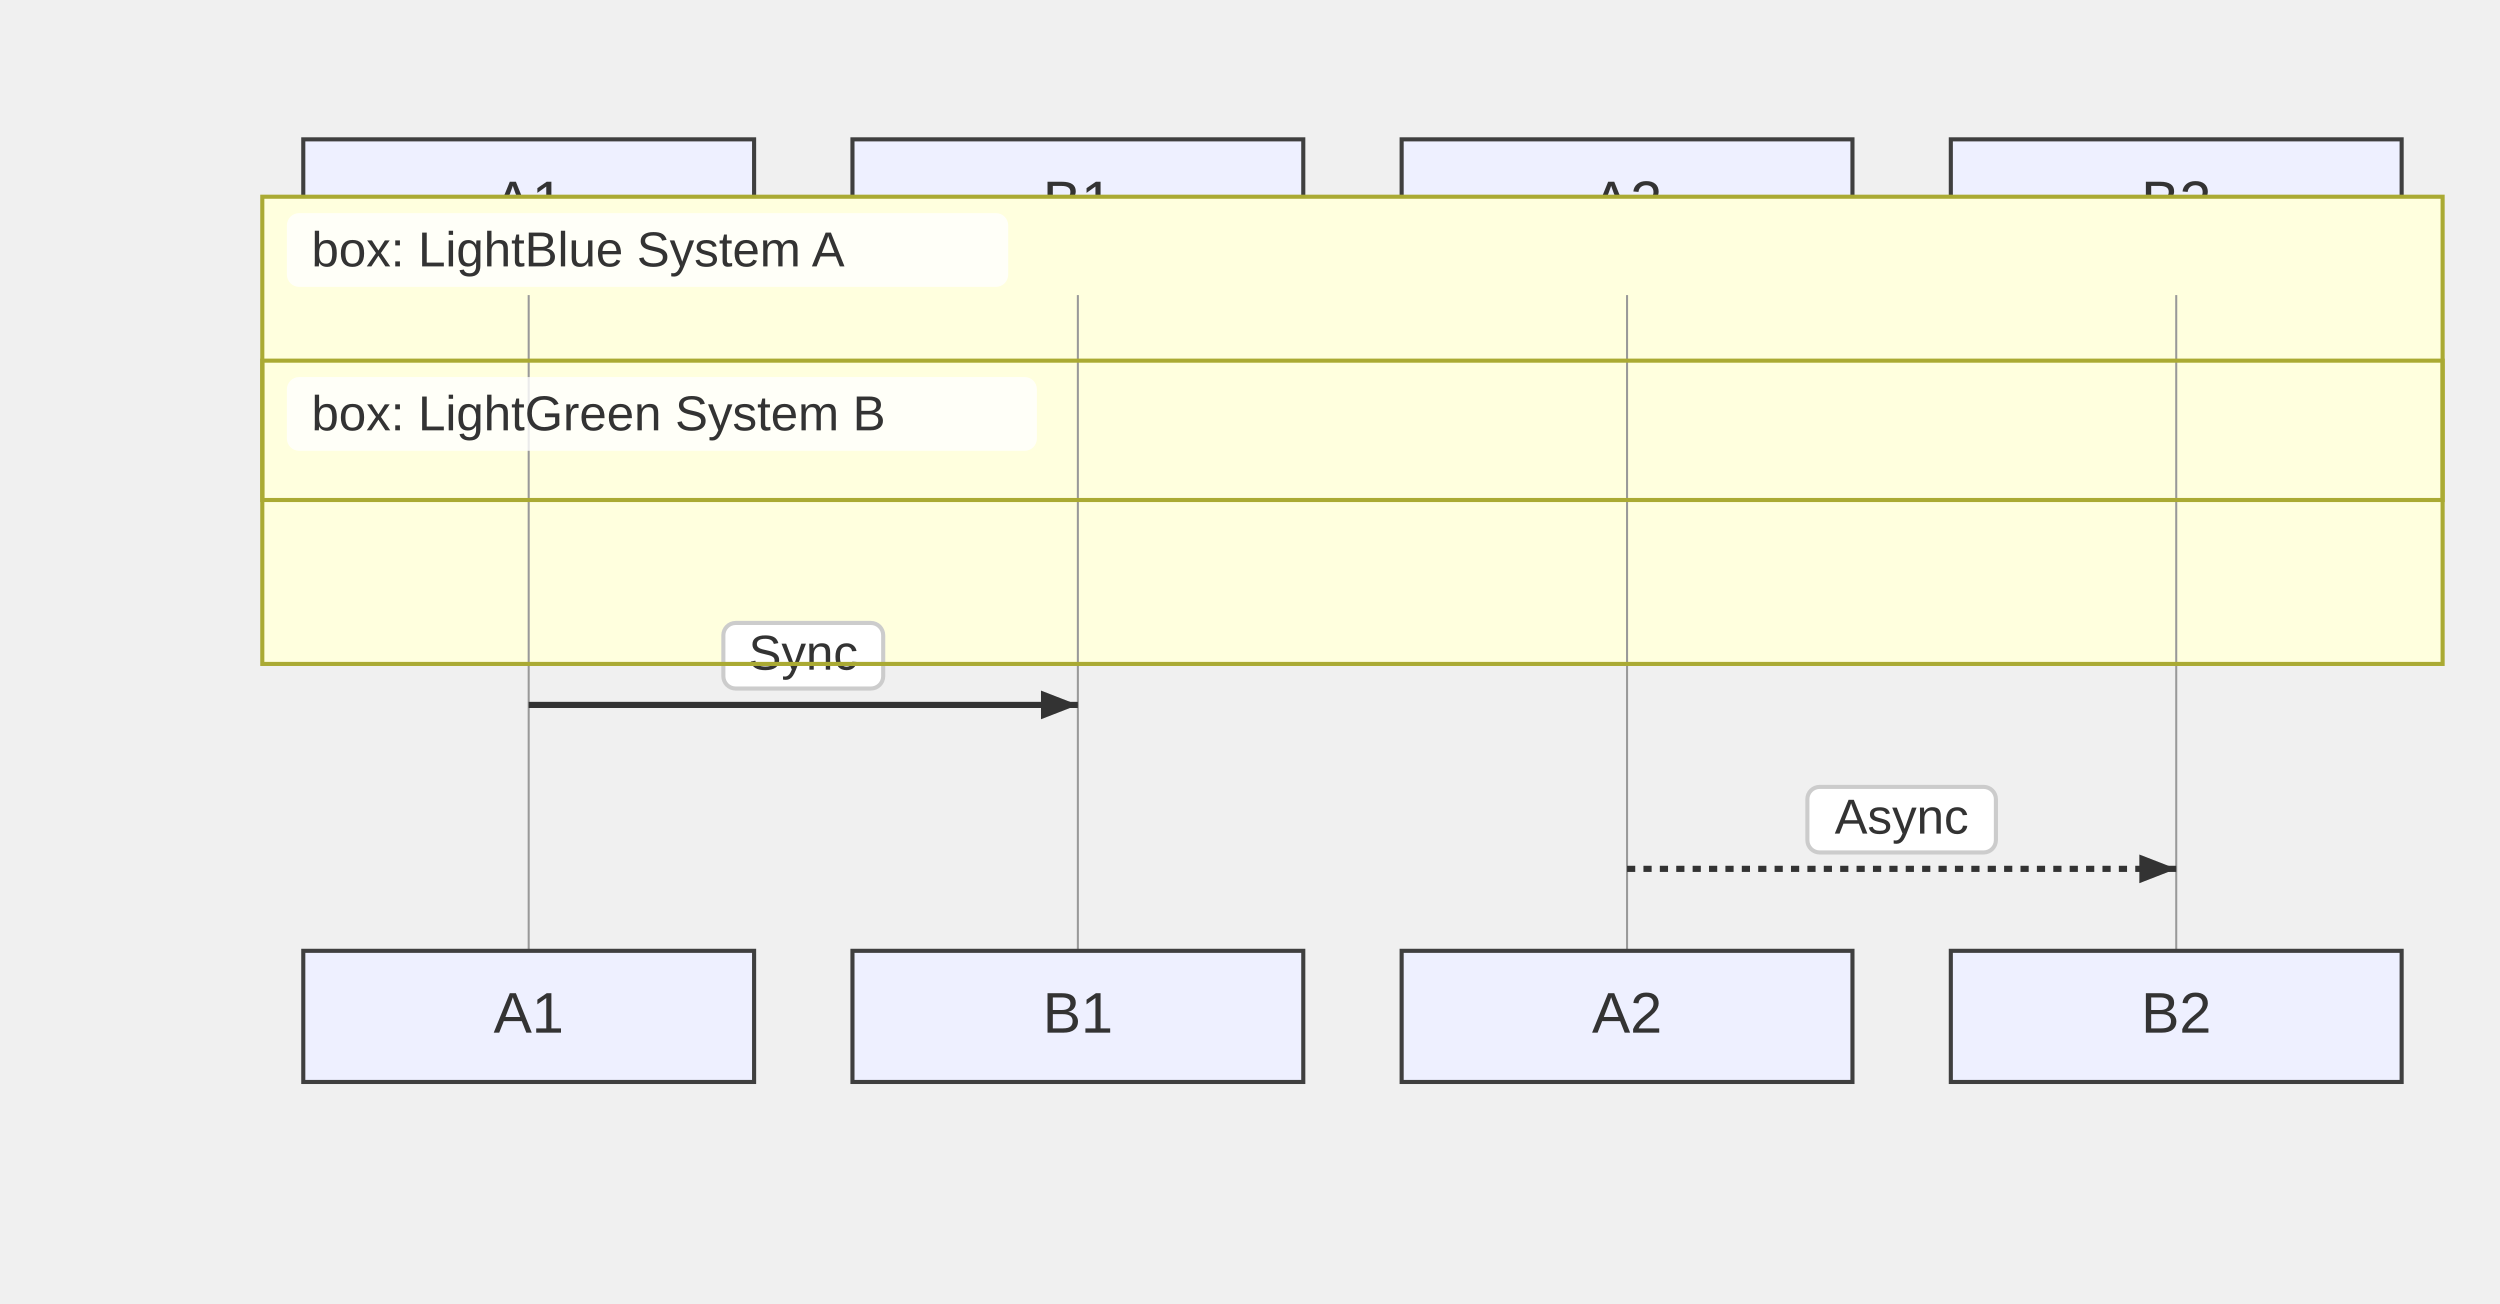
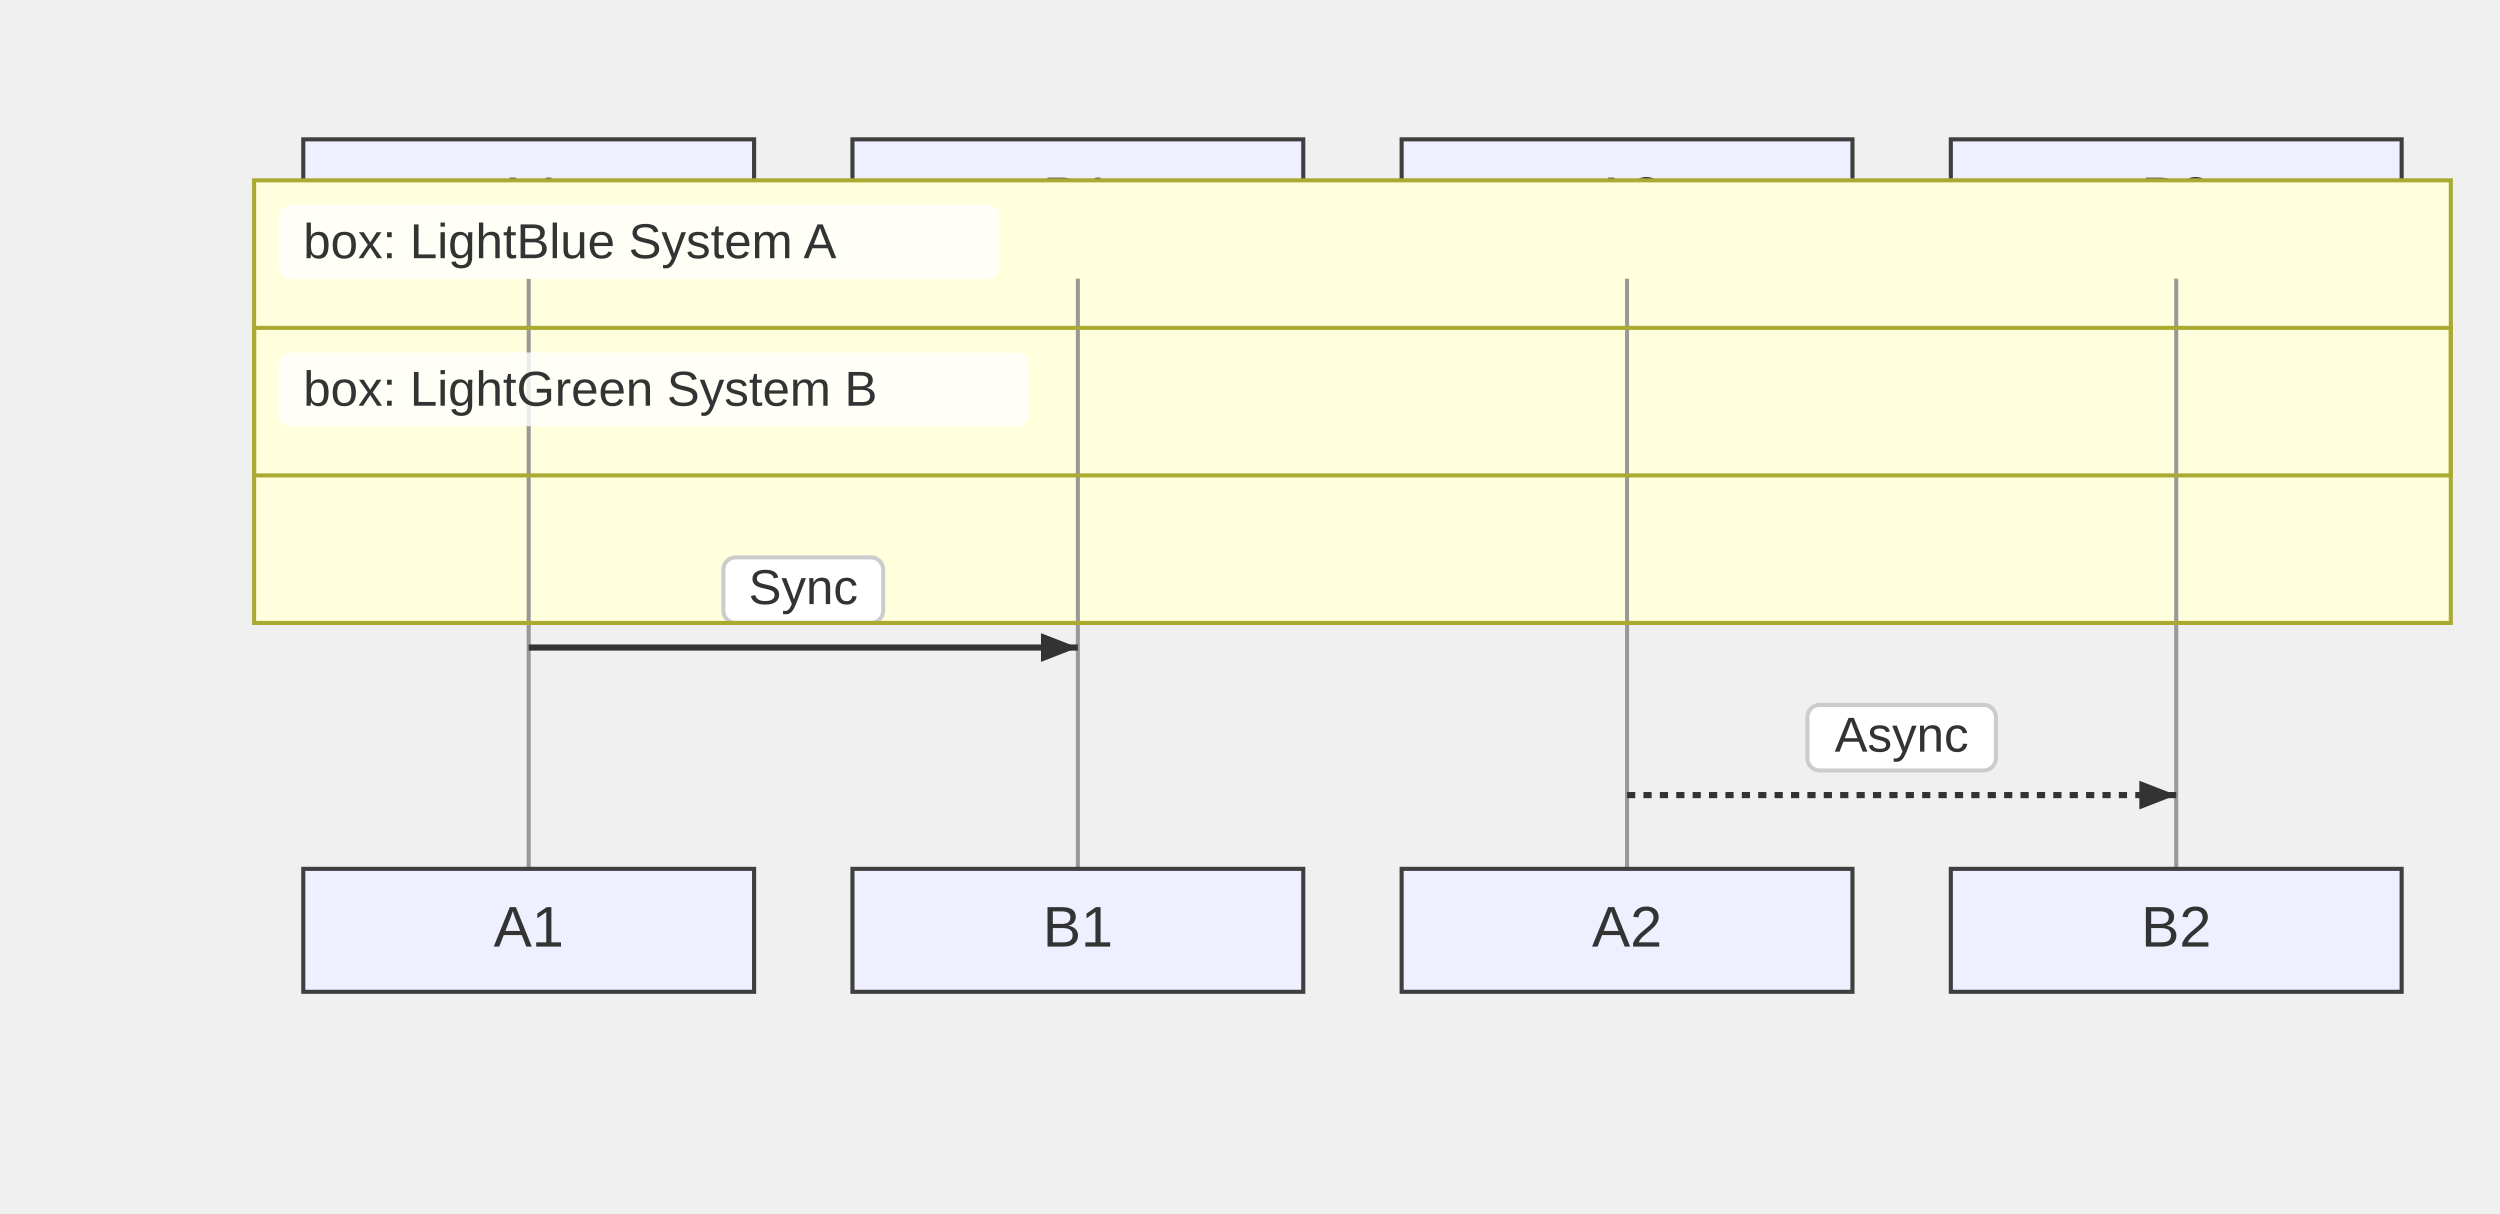
- <svg xmlns="http://www.w3.org/2000/svg" width="610" height="318" viewBox="-50 -10 610 318">
+ <svg xmlns="http://www.w3.org/2000/svg" width="610" height="296" viewBox="-50 -10 610 296">
  <style>
    .node-shape { fill: #eef0ff; stroke: #3f3f3f; stroke-width: 1px; }
    .node-label { fill: #333; font-family: Arial, sans-serif; font-size: 14px; }
    .edge-path { stroke: #555555; stroke-width: 2px; fill: none; }
    .edge-label-bg { fill: rgba(232,232,232, 0.8); opacity: 0.5; }
    .edge-label-text { fill: #333; font-family: Arial, sans-serif; font-size: 12px; }

    /* Cluster (flowchart + sequence blocks) */
    .cluster-bg { fill: #ffffde; }
    .cluster-border { fill: none; stroke: #aaaa33; stroke-width: 1px; }
    .cluster-title-bg { fill: rgba(255,255,255,0.8); }
    .cluster-label-text { fill: #333; font-family: Arial, sans-serif; font-size: 12px; }

    /* Notes */
    .note { fill: #fff5ad; stroke: #aaaa33; stroke-width: 1px; }
    .note-text { fill: #333; font-family: Arial, sans-serif; font-size: 12px; }

    /* Sequence-specific add-ons (safe for flowcharts too) */
    .actor-rect { fill: #eaeaea; stroke: #666; stroke-width: 1.5px; }
    .actor-label { fill: #111; font-family: Arial, sans-serif; font-size: 16px; }
-     .lifeline { stroke: #999; stroke-width: 0.5px; }
+     .lifeline { stroke: #999; stroke-width: 1px; }
    .activation { fill: #f4f4f4; stroke: #666; stroke-width: 1px; }
    .msg-line { stroke: #333; stroke-width: 1.5px; fill: none; }
    .msg-line.dotted { stroke-dasharray: 2 2; }
    .msg-line.thick { stroke-width: 3px; }
    .msg-label { fill: #333; font-family: Arial, sans-serif; font-size: 12px; dominant-baseline: middle; }
    .msg-label-bg { fill: #ffffff; stroke: #cccccc; stroke-width: 1px; rx: 3; }
  </style>
  <g class="actor" transform="translate(24,24)">
-     <rect class="node-shape" width="110" height="32" rx="0" />
-     <text class="node-label" x="55" y="16" text-anchor="middle" dominant-baseline="middle">A1</text>
+     <rect class="node-shape" width="110" height="30" rx="0" />
+     <text class="node-label" x="55" y="15" text-anchor="middle" dominant-baseline="middle">A1</text>
  </g>
  <g class="actor" transform="translate(158,24)">
-     <rect class="node-shape" width="110" height="32" rx="0" />
-     <text class="node-label" x="55" y="16" text-anchor="middle" dominant-baseline="middle">B1</text>
+     <rect class="node-shape" width="110" height="30" rx="0" />
+     <text class="node-label" x="55" y="15" text-anchor="middle" dominant-baseline="middle">B1</text>
  </g>
  <g class="actor" transform="translate(292,24)">
-     <rect class="node-shape" width="110" height="32" rx="0" />
-     <text class="node-label" x="55" y="16" text-anchor="middle" dominant-baseline="middle">A2</text>
+     <rect class="node-shape" width="110" height="30" rx="0" />
+     <text class="node-label" x="55" y="15" text-anchor="middle" dominant-baseline="middle">A2</text>
  </g>
  <g class="actor" transform="translate(426,24)">
-     <rect class="node-shape" width="110" height="32" rx="0" />
-     <text class="node-label" x="55" y="16" text-anchor="middle" dominant-baseline="middle">B2</text>
+     <rect class="node-shape" width="110" height="30" rx="0" />
+     <text class="node-label" x="55" y="15" text-anchor="middle" dominant-baseline="middle">B2</text>
  </g>
-   <g class="cluster-bg-layer" transform="translate(14,38)">
-     <rect class="cluster-bg" x="0" y="0" width="532" height="74" rx="0" />
+   <g class="cluster-bg-layer" transform="translate(12,34)">
+     <rect class="cluster-bg" x="0" y="0" width="536" height="72" rx="0" />
  </g>
-   <g class="cluster-bg-layer" transform="translate(14,78)">
-     <rect class="cluster-bg" x="0" y="0" width="532" height="74" rx="0" />
+   <g class="cluster-bg-layer" transform="translate(12,70)">
+     <rect class="cluster-bg" x="0" y="0" width="536" height="72" rx="0" />
  </g>
-   <line class="lifeline" x1="79" y1="62" x2="79" y2="222" />
-   <line class="lifeline" x1="213" y1="62" x2="213" y2="222" />
-   <line class="lifeline" x1="347" y1="62" x2="347" y2="222" />
-   <line class="lifeline" x1="481" y1="62" x2="481" y2="222" />
-   <path class="msg-line solid" d="M 79 162 L 213 162" />
-   <path d="M213,162 L204,165.5 L204,158.5 Z" fill="#333" />
-   <rect class="msg-label-bg" x="126.5" y="142" width="39" height="16" rx="3" />
-   <text class="msg-label" x="146" y="150" text-anchor="middle">Sync</text>
-   <path class="msg-line dotted" d="M 347 202 L 481 202" />
-   <path d="M481,202 L472,205.5 L472,198.5 Z" fill="#333" />
-   <rect class="msg-label-bg" x="391" y="182" width="46" height="16" rx="3" />
-   <text class="msg-label" x="414" y="190" text-anchor="middle">Async</text>
-   <g class="cluster-overlay" transform="translate(14,38)">
-     <rect class="cluster-border" x="0" y="0" width="532" height="74" rx="0" />
-     <rect class="cluster-title-bg" x="6" y="4" width="176" height="18" rx="3" />
-     <text class="cluster-label-text" x="12" y="17" text-anchor="start">box: LightBlue System A</text>
+   <line class="lifeline" x1="79" y1="58" x2="79" y2="202" />
+   <line class="lifeline" x1="213" y1="58" x2="213" y2="202" />
+   <line class="lifeline" x1="347" y1="58" x2="347" y2="202" />
+   <line class="lifeline" x1="481" y1="58" x2="481" y2="202" />
+   <path class="msg-line solid" d="M 79 148 L 213 148" />
+   <path d="M213,148 L204,151.5 L204,144.5 Z" fill="#333" />
+   <rect class="msg-label-bg" x="126.5" y="126" width="39" height="16" rx="3" />
+   <text class="msg-label" x="146" y="134" text-anchor="middle">Sync</text>
+   <path class="msg-line dotted" d="M 347 184 L 481 184" />
+   <path d="M481,184 L472,187.5 L472,180.5 Z" fill="#333" />
+   <rect class="msg-label-bg" x="391" y="162" width="46" height="16" rx="3" />
+   <text class="msg-label" x="414" y="170" text-anchor="middle">Async</text>
+   <g class="cluster-overlay" transform="translate(12,34)">
+     <rect class="cluster-border" x="0" y="0" width="536" height="72" rx="0" />
+     <rect class="cluster-title-bg" x="6" y="6" width="176" height="18" rx="3" />
+     <text class="cluster-label-text" x="12" y="19" text-anchor="start">box: LightBlue System A</text>
  </g>
-   <g class="cluster-overlay" transform="translate(14,78)">
-     <rect class="cluster-border" x="0" y="0" width="532" height="74" rx="0" />
-     <rect class="cluster-title-bg" x="6" y="4" width="183" height="18" rx="3" />
-     <text class="cluster-label-text" x="12" y="17" text-anchor="start">box: LightGreen System B</text>
+   <g class="cluster-overlay" transform="translate(12,70)">
+     <rect class="cluster-border" x="0" y="0" width="536" height="72" rx="0" />
+     <rect class="cluster-title-bg" x="6" y="6" width="183" height="18" rx="3" />
+     <text class="cluster-label-text" x="12" y="19" text-anchor="start">box: LightGreen System B</text>
  </g>
-   <g class="actor" transform="translate(24,222)">
-     <rect class="node-shape" width="110" height="32" rx="0" />
-     <text class="node-label" x="55" y="16" text-anchor="middle" dominant-baseline="middle">A1</text>
+   <g class="actor" transform="translate(24,202)">
+     <rect class="node-shape" width="110" height="30" rx="0" />
+     <text class="node-label" x="55" y="15" text-anchor="middle" dominant-baseline="middle">A1</text>
  </g>
-   <g class="actor" transform="translate(158,222)">
-     <rect class="node-shape" width="110" height="32" rx="0" />
-     <text class="node-label" x="55" y="16" text-anchor="middle" dominant-baseline="middle">B1</text>
+   <g class="actor" transform="translate(158,202)">
+     <rect class="node-shape" width="110" height="30" rx="0" />
+     <text class="node-label" x="55" y="15" text-anchor="middle" dominant-baseline="middle">B1</text>
  </g>
-   <g class="actor" transform="translate(292,222)">
-     <rect class="node-shape" width="110" height="32" rx="0" />
-     <text class="node-label" x="55" y="16" text-anchor="middle" dominant-baseline="middle">A2</text>
+   <g class="actor" transform="translate(292,202)">
+     <rect class="node-shape" width="110" height="30" rx="0" />
+     <text class="node-label" x="55" y="15" text-anchor="middle" dominant-baseline="middle">A2</text>
  </g>
-   <g class="actor" transform="translate(426,222)">
-     <rect class="node-shape" width="110" height="32" rx="0" />
-     <text class="node-label" x="55" y="16" text-anchor="middle" dominant-baseline="middle">B2</text>
+   <g class="actor" transform="translate(426,202)">
+     <rect class="node-shape" width="110" height="30" rx="0" />
+     <text class="node-label" x="55" y="15" text-anchor="middle" dominant-baseline="middle">B2</text>
  </g>
</svg>
